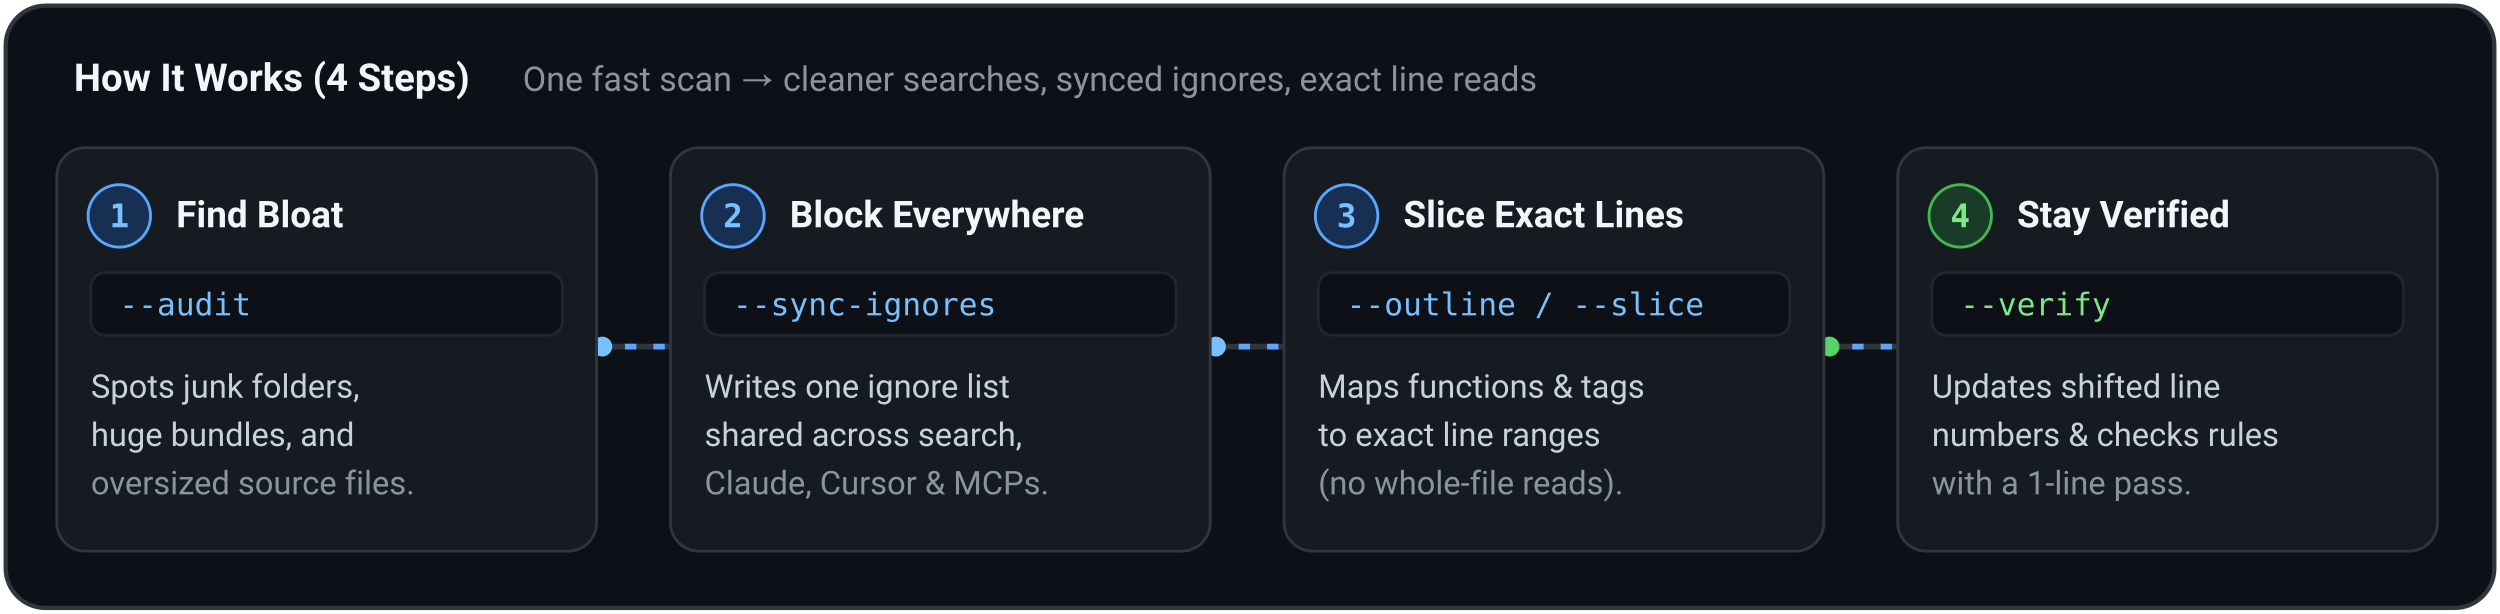
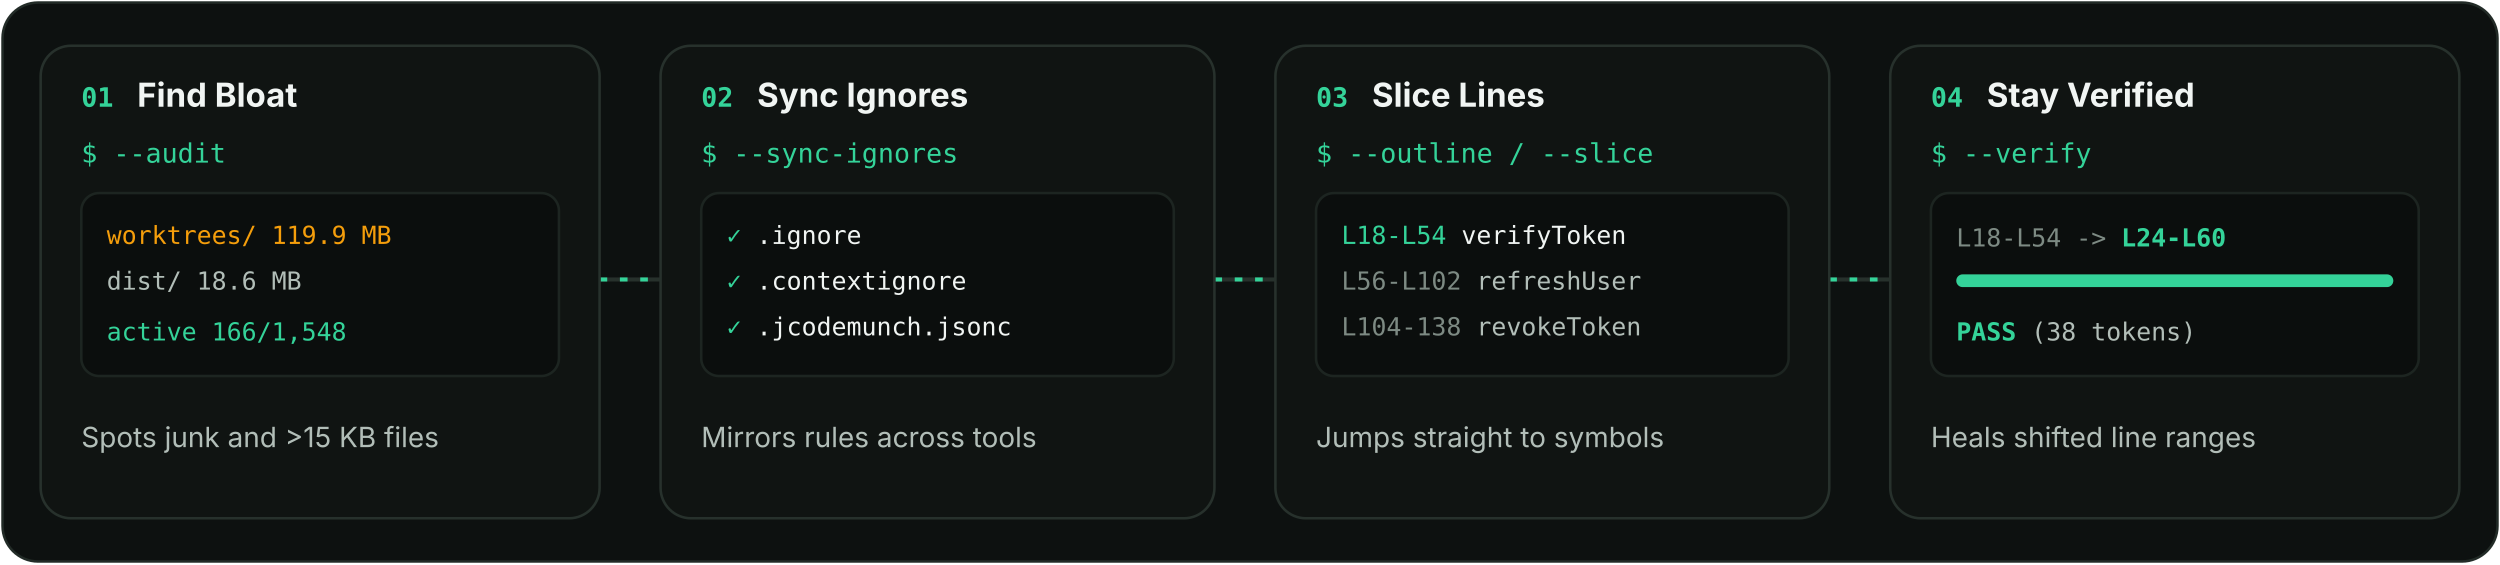
- <svg xmlns="http://www.w3.org/2000/svg" width="880" height="216" viewBox="0 0 880 216" role="img" aria-label="How antis-optimizer works in 4 simple steps">
-   <rect x="2" y="2" width="876" height="212" rx="14" fill="#0d1117" stroke="#30363d" stroke-width="1.5" />
-   <text x="26" y="32" font-family="-apple-system,BlinkMacSystemFont,'Segoe UI',Roboto,Helvetica,Arial,sans-serif" font-size="13.5" font-weight="700" fill="#f0f6fc">How It Works (4 Steps)</text>
-   <text x="184" y="32" font-family="-apple-system,BlinkMacSystemFont,'Segoe UI',Roboto,Helvetica,Arial,sans-serif" font-size="12" fill="#8b949e">One fast scan → cleaner searches, synced ignores, exact line reads</text>
-   <g stroke-width="2" fill="none">
-     <line x1="210" y1="122" x2="236" y2="122" stroke="#30363d" />
-     <line x1="426" y1="122" x2="452" y2="122" stroke="#30363d" />
-     <line x1="642" y1="122" x2="668" y2="122" stroke="#30363d" />
-     <line x1="210" y1="122" x2="236" y2="122" stroke="#58a6ff" stroke-dasharray="4 6">
-       <animate attributeName="stroke-dashoffset" from="20" to="0" dur="1s" repeatCount="indefinite" />
+ <svg xmlns="http://www.w3.org/2000/svg" width="984" height="222" viewBox="-12 -10 984 222" role="img" aria-label="4-step workflow diagram">
+   <rect x="-11" y="-9" width="982" height="220" rx="14" fill="#0d1110" stroke="#222b27" stroke-width="1" />
+   <g fill="none" stroke-width="1.6">
+     <line x1="224" y1="100" x2="248" y2="100" stroke="#27312c" />
+     <line x1="466" y1="100" x2="490" y2="100" stroke="#27312c" />
+     <line x1="708" y1="100" x2="732" y2="100" stroke="#27312c" />
+     <line x1="224" y1="100" x2="248" y2="100" stroke="#34d399" stroke-dasharray="3 5">
+       <animate attributeName="stroke-dashoffset" from="16" to="0" dur="1s" repeatCount="indefinite" />
    </line>
-     <line x1="426" y1="122" x2="452" y2="122" stroke="#58a6ff" stroke-dasharray="4 6">
-       <animate attributeName="stroke-dashoffset" from="20" to="0" dur="1s" repeatCount="indefinite" />
+     <line x1="466" y1="100" x2="490" y2="100" stroke="#34d399" stroke-dasharray="3 5">
+       <animate attributeName="stroke-dashoffset" from="16" to="0" dur="1s" repeatCount="indefinite" />
    </line>
-     <line x1="642" y1="122" x2="668" y2="122" stroke="#58a6ff" stroke-dasharray="4 6">
-       <animate attributeName="stroke-dashoffset" from="20" to="0" dur="1s" repeatCount="indefinite" />
+     <line x1="708" y1="100" x2="732" y2="100" stroke="#34d399" stroke-dasharray="3 5">
+       <animate attributeName="stroke-dashoffset" from="16" to="0" dur="1s" repeatCount="indefinite" />
    </line>
  </g>
-   <circle cx="212" cy="122" r="3.5" fill="#79c0ff">
-     <animate attributeName="cx" values="212;234" dur="1.2s" repeatCount="indefinite" />
-     <animate attributeName="opacity" values="0;1;0" dur="1.2s" repeatCount="indefinite" />
-   </circle>
-   <circle cx="428" cy="122" r="3.5" fill="#79c0ff">
-     <animate attributeName="cx" values="428;450" begin="0.4s" dur="1.2s" repeatCount="indefinite" />
-     <animate attributeName="opacity" values="0;1;0" begin="0.4s" dur="1.2s" repeatCount="indefinite" />
-   </circle>
-   <circle cx="644" cy="122" r="3.5" fill="#56d364">
-     <animate attributeName="cx" values="644;666" begin="0.8s" dur="1.2s" repeatCount="indefinite" />
-     <animate attributeName="opacity" values="0;1;0" begin="0.8s" dur="1.2s" repeatCount="indefinite" />
-   </circle>
-   <rect x="20" y="52" width="190" height="142" rx="10" fill="#161b22" stroke="#30363d">
-     <animate attributeName="stroke" values="#30363d;#58a6ff;#30363d;#30363d" keyTimes="0;0.15;0.35;1" dur="6s" repeatCount="indefinite" />
+   <rect x="4" y="8" width="220" height="186" rx="12" fill="#101412" stroke="#27312c">
+     <animate attributeName="stroke" values="#27312c;#10b981;#27312c;#27312c" keyTimes="0;0.14;0.30;1" dur="8s" repeatCount="indefinite" />
  </rect>
-   <circle cx="42" cy="76" r="11" fill="#1f6feb" fill-opacity="0.25" stroke="#58a6ff" />
-   <text x="42" y="80" text-anchor="middle" font-family="ui-monospace,SFMono-Regular,Menlo,Consolas,monospace" font-size="11.5" font-weight="700" fill="#79c0ff">1</text>
-   <text x="62" y="80" font-family="-apple-system,BlinkMacSystemFont,'Segoe UI',Roboto,Helvetica,Arial,sans-serif" font-size="13" font-weight="700" fill="#f0f6fc">Find Bloat</text>
-   <rect x="32" y="96" width="166" height="22" rx="5" fill="#0d1117" stroke="#21262d" />
-   <text x="42" y="111" font-family="ui-monospace,SFMono-Regular,Menlo,Consolas,monospace" font-size="11" fill="#79c0ff">--audit</text>
-   <text x="32" y="140" font-family="-apple-system,BlinkMacSystemFont,'Segoe UI',Roboto,Helvetica,Arial,sans-serif" font-size="11.5" fill="#c9d1d9">Spots junk folders,</text>
-   <text x="32" y="157" font-family="-apple-system,BlinkMacSystemFont,'Segoe UI',Roboto,Helvetica,Arial,sans-serif" font-size="11.5" fill="#c9d1d9">huge bundles, and</text>
-   <text x="32" y="174" font-family="-apple-system,BlinkMacSystemFont,'Segoe UI',Roboto,Helvetica,Arial,sans-serif" font-size="11.5" fill="#8b949e">oversized source files.</text>
-   <rect x="236" y="52" width="190" height="142" rx="10" fill="#161b22" stroke="#30363d">
-     <animate attributeName="stroke" values="#30363d;#30363d;#58a6ff;#30363d" keyTimes="0;0.25;0.42;1" dur="6s" repeatCount="indefinite" />
+   <text x="20" y="32" font-family="ui-monospace,SFMono-Regular,Menlo,Consolas,monospace" font-size="10.5" font-weight="700" fill="#34d399">01</text>
+   <text x="42" y="32" font-family="-apple-system,BlinkMacSystemFont,'SF Pro Text','Segoe UI',sans-serif" font-size="13" font-weight="700" fill="#f1f5f3">Find Bloat</text>
+   <text x="20" y="54" font-family="ui-monospace,SFMono-Regular,Menlo,Consolas,monospace" font-size="10.5" fill="#34d399">$ --audit</text>
+   <rect x="20" y="66" width="188" height="72" rx="7" fill="#0b0e0d" stroke="#1d2521" />
+   <g font-family="ui-monospace,SFMono-Regular,Menlo,Consolas,monospace" font-size="9.8">
+     <text x="30" y="86" fill="#f59e0b">worktrees/   119.9 MB</text>
+     <text x="30" y="104" fill="#b2beb8">dist/         18.6 MB</text>
+     <text x="30" y="124" fill="#34d399">active      166/1,548</text>
+   </g>
+   <text x="20" y="166" font-family="-apple-system,BlinkMacSystemFont,'SF Pro Text','Segoe UI',sans-serif" font-size="11" fill="#b2beb8">Spots junk and &gt;15 KB files</text>
+   <rect x="248" y="8" width="218" height="186" rx="12" fill="#101412" stroke="#27312c">
+     <animate attributeName="stroke" values="#27312c;#27312c;#10b981;#27312c;#27312c" keyTimes="0;0.24;0.39;0.55;1" dur="8s" repeatCount="indefinite" />
  </rect>
-   <circle cx="258" cy="76" r="11" fill="#1f6feb" fill-opacity="0.25" stroke="#58a6ff" />
-   <text x="258" y="80" text-anchor="middle" font-family="ui-monospace,SFMono-Regular,Menlo,Consolas,monospace" font-size="11.5" font-weight="700" fill="#79c0ff">2</text>
-   <text x="278" y="80" font-family="-apple-system,BlinkMacSystemFont,'Segoe UI',Roboto,Helvetica,Arial,sans-serif" font-size="13" font-weight="700" fill="#f0f6fc">Block Everywhere</text>
-   <rect x="248" y="96" width="166" height="22" rx="5" fill="#0d1117" stroke="#21262d" />
-   <text x="258" y="111" font-family="ui-monospace,SFMono-Regular,Menlo,Consolas,monospace" font-size="11" fill="#79c0ff">--sync-ignores</text>
-   <text x="248" y="140" font-family="-apple-system,BlinkMacSystemFont,'Segoe UI',Roboto,Helvetica,Arial,sans-serif" font-size="11.5" fill="#c9d1d9">Writes one ignore list</text>
-   <text x="248" y="157" font-family="-apple-system,BlinkMacSystemFont,'Segoe UI',Roboto,Helvetica,Arial,sans-serif" font-size="11.5" fill="#c9d1d9">shared across search,</text>
-   <text x="248" y="174" font-family="-apple-system,BlinkMacSystemFont,'Segoe UI',Roboto,Helvetica,Arial,sans-serif" font-size="11.5" fill="#8b949e">Claude, Cursor &amp; MCPs.</text>
-   <rect x="452" y="52" width="190" height="142" rx="10" fill="#161b22" stroke="#30363d">
-     <animate attributeName="stroke" values="#30363d;#30363d;#58a6ff;#30363d" keyTimes="0;0.50;0.67;1" dur="6s" repeatCount="indefinite" />
+   <text x="264" y="32" font-family="ui-monospace,SFMono-Regular,Menlo,Consolas,monospace" font-size="10.5" font-weight="700" fill="#34d399">02</text>
+   <text x="286" y="32" font-family="-apple-system,BlinkMacSystemFont,'SF Pro Text','Segoe UI',sans-serif" font-size="13" font-weight="700" fill="#f1f5f3">Sync Ignores</text>
+   <text x="264" y="54" font-family="ui-monospace,SFMono-Regular,Menlo,Consolas,monospace" font-size="10.5" fill="#34d399">$ --sync-ignores</text>
+   <rect x="264" y="66" width="186" height="72" rx="7" fill="#0b0e0d" stroke="#1d2521" />
+   <g font-family="ui-monospace,SFMono-Regular,Menlo,Consolas,monospace" font-size="9.8">
+     <text x="274" y="86" fill="#34d399">✓ <tspan fill="#f1f5f3">.ignore</tspan>
+     </text>
+     <text x="274" y="104" fill="#34d399">✓ <tspan fill="#f1f5f3">.contextignore</tspan>
+     </text>
+     <text x="274" y="122" fill="#34d399">✓ <tspan fill="#f1f5f3">.jcodemunch.jsonc</tspan>
+     </text>
+   </g>
+   <text x="264" y="166" font-family="-apple-system,BlinkMacSystemFont,'SF Pro Text','Segoe UI',sans-serif" font-size="11" fill="#b2beb8">Mirrors rules across tools</text>
+   <rect x="490" y="8" width="218" height="186" rx="12" fill="#101412" stroke="#27312c">
+     <animate attributeName="stroke" values="#27312c;#27312c;#10b981;#27312c;#27312c" keyTimes="0;0.48;0.64;0.80;1" dur="8s" repeatCount="indefinite" />
  </rect>
-   <circle cx="474" cy="76" r="11" fill="#1f6feb" fill-opacity="0.25" stroke="#58a6ff" />
-   <text x="474" y="80" text-anchor="middle" font-family="ui-monospace,SFMono-Regular,Menlo,Consolas,monospace" font-size="11.5" font-weight="700" fill="#79c0ff">3</text>
-   <text x="494" y="80" font-family="-apple-system,BlinkMacSystemFont,'Segoe UI',Roboto,Helvetica,Arial,sans-serif" font-size="13" font-weight="700" fill="#f0f6fc">Slice Exact Lines</text>
-   <rect x="464" y="96" width="166" height="22" rx="5" fill="#0d1117" stroke="#21262d" />
-   <text x="474" y="111" font-family="ui-monospace,SFMono-Regular,Menlo,Consolas,monospace" font-size="11" fill="#79c0ff">--outline / --slice</text>
-   <text x="464" y="140" font-family="-apple-system,BlinkMacSystemFont,'Segoe UI',Roboto,Helvetica,Arial,sans-serif" font-size="11.5" fill="#c9d1d9">Maps functions &amp; tags</text>
-   <text x="464" y="157" font-family="-apple-system,BlinkMacSystemFont,'Segoe UI',Roboto,Helvetica,Arial,sans-serif" font-size="11.5" fill="#c9d1d9">to exact line ranges</text>
-   <text x="464" y="174" font-family="-apple-system,BlinkMacSystemFont,'Segoe UI',Roboto,Helvetica,Arial,sans-serif" font-size="11.5" fill="#8b949e">(no whole-file reads).</text>
-   <rect x="668" y="52" width="190" height="142" rx="10" fill="#161b22" stroke="#30363d">
-     <animate attributeName="stroke" values="#30363d;#30363d;#3fb950;#30363d" keyTimes="0;0.75;0.90;1" dur="6s" repeatCount="indefinite" />
+   <text x="506" y="32" font-family="ui-monospace,SFMono-Regular,Menlo,Consolas,monospace" font-size="10.5" font-weight="700" fill="#34d399">03</text>
+   <text x="528" y="32" font-family="-apple-system,BlinkMacSystemFont,'SF Pro Text','Segoe UI',sans-serif" font-size="13" font-weight="700" fill="#f1f5f3">Slice Lines</text>
+   <text x="506" y="54" font-family="ui-monospace,SFMono-Regular,Menlo,Consolas,monospace" font-size="10.5" fill="#34d399">$ --outline / --slice</text>
+   <rect x="506" y="66" width="186" height="72" rx="7" fill="#0b0e0d" stroke="#1d2521" />
+   <g font-family="ui-monospace,SFMono-Regular,Menlo,Consolas,monospace" font-size="9.8">
+     <text x="516" y="86" fill="#34d399">L18-L54  <tspan fill="#f1f5f3">verifyToken</tspan>
+     </text>
+     <text x="516" y="104" fill="#7d8a83">L56-L102 <tspan fill="#b2beb8">refreshUser</tspan>
+     </text>
+     <text x="516" y="122" fill="#7d8a83">L104-138 <tspan fill="#b2beb8">revokeToken</tspan>
+     </text>
+   </g>
+   <text x="506" y="166" font-family="-apple-system,BlinkMacSystemFont,'SF Pro Text','Segoe UI',sans-serif" font-size="11" fill="#b2beb8">Jumps straight to symbols</text>
+   <rect x="732" y="8" width="224" height="186" rx="12" fill="#101412" stroke="#27312c">
+     <animate attributeName="stroke" values="#27312c;#27312c;#10b981;#27312c" keyTimes="0;0.74;0.88;1" dur="8s" repeatCount="indefinite" />
  </rect>
-   <circle cx="690" cy="76" r="11" fill="#238636" fill-opacity="0.3" stroke="#3fb950" />
-   <text x="690" y="80" text-anchor="middle" font-family="ui-monospace,SFMono-Regular,Menlo,Consolas,monospace" font-size="11.5" font-weight="700" fill="#7ee787">4</text>
-   <text x="710" y="80" font-family="-apple-system,BlinkMacSystemFont,'Segoe UI',Roboto,Helvetica,Arial,sans-serif" font-size="13" font-weight="700" fill="#f0f6fc">Stay Verified</text>
-   <rect x="680" y="96" width="166" height="22" rx="5" fill="#0d1117" stroke="#21262d" />
-   <text x="690" y="111" font-family="ui-monospace,SFMono-Regular,Menlo,Consolas,monospace" font-size="11" fill="#7ee787">--verify</text>
-   <text x="680" y="140" font-family="-apple-system,BlinkMacSystemFont,'Segoe UI',Roboto,Helvetica,Arial,sans-serif" font-size="11.5" fill="#c9d1d9">Updates shifted line</text>
-   <text x="680" y="157" font-family="-apple-system,BlinkMacSystemFont,'Segoe UI',Roboto,Helvetica,Arial,sans-serif" font-size="11.5" fill="#c9d1d9">numbers &amp; checks rules</text>
-   <text x="680" y="174" font-family="-apple-system,BlinkMacSystemFont,'Segoe UI',Roboto,Helvetica,Arial,sans-serif" font-size="11.5" fill="#8b949e">with a 1-line pass.</text>
+   <text x="748" y="32" font-family="ui-monospace,SFMono-Regular,Menlo,Consolas,monospace" font-size="10.5" font-weight="700" fill="#34d399">04</text>
+   <text x="770" y="32" font-family="-apple-system,BlinkMacSystemFont,'SF Pro Text','Segoe UI',sans-serif" font-size="13" font-weight="700" fill="#f1f5f3">Stay Verified</text>
+   <text x="748" y="54" font-family="ui-monospace,SFMono-Regular,Menlo,Consolas,monospace" font-size="10.5" fill="#34d399">$ --verify</text>
+   <rect x="748" y="66" width="192" height="72" rx="7" fill="#0b0e0d" stroke="#1d2521" />
+   <g font-family="ui-monospace,SFMono-Regular,Menlo,Consolas,monospace" font-size="9.8">
+     <text x="758" y="87" fill="#7d8a83">L18-L54 -&gt; <tspan fill="#34d399" font-weight="700">L24-L60</tspan>
+     </text>
+     <rect x="758" y="98" width="172" height="5" rx="2.5" fill="#1e2622" />
+     <rect x="758" y="98" width="172" height="5" rx="2.5" fill="#34d399">
+       <animate attributeName="width" values="24;172;172;24" keyTimes="0;0.38;0.88;1" dur="4s" repeatCount="indefinite" />
+     </rect>
+     <text x="758" y="124" font-weight="700" fill="#34d399">PASS <tspan fill="#b2beb8" font-weight="400">(38 tokens)</tspan>
+     </text>
+   </g>
+   <text x="748" y="166" font-family="-apple-system,BlinkMacSystemFont,'SF Pro Text','Segoe UI',sans-serif" font-size="11" fill="#b2beb8">Heals shifted line ranges</text>
</svg>
